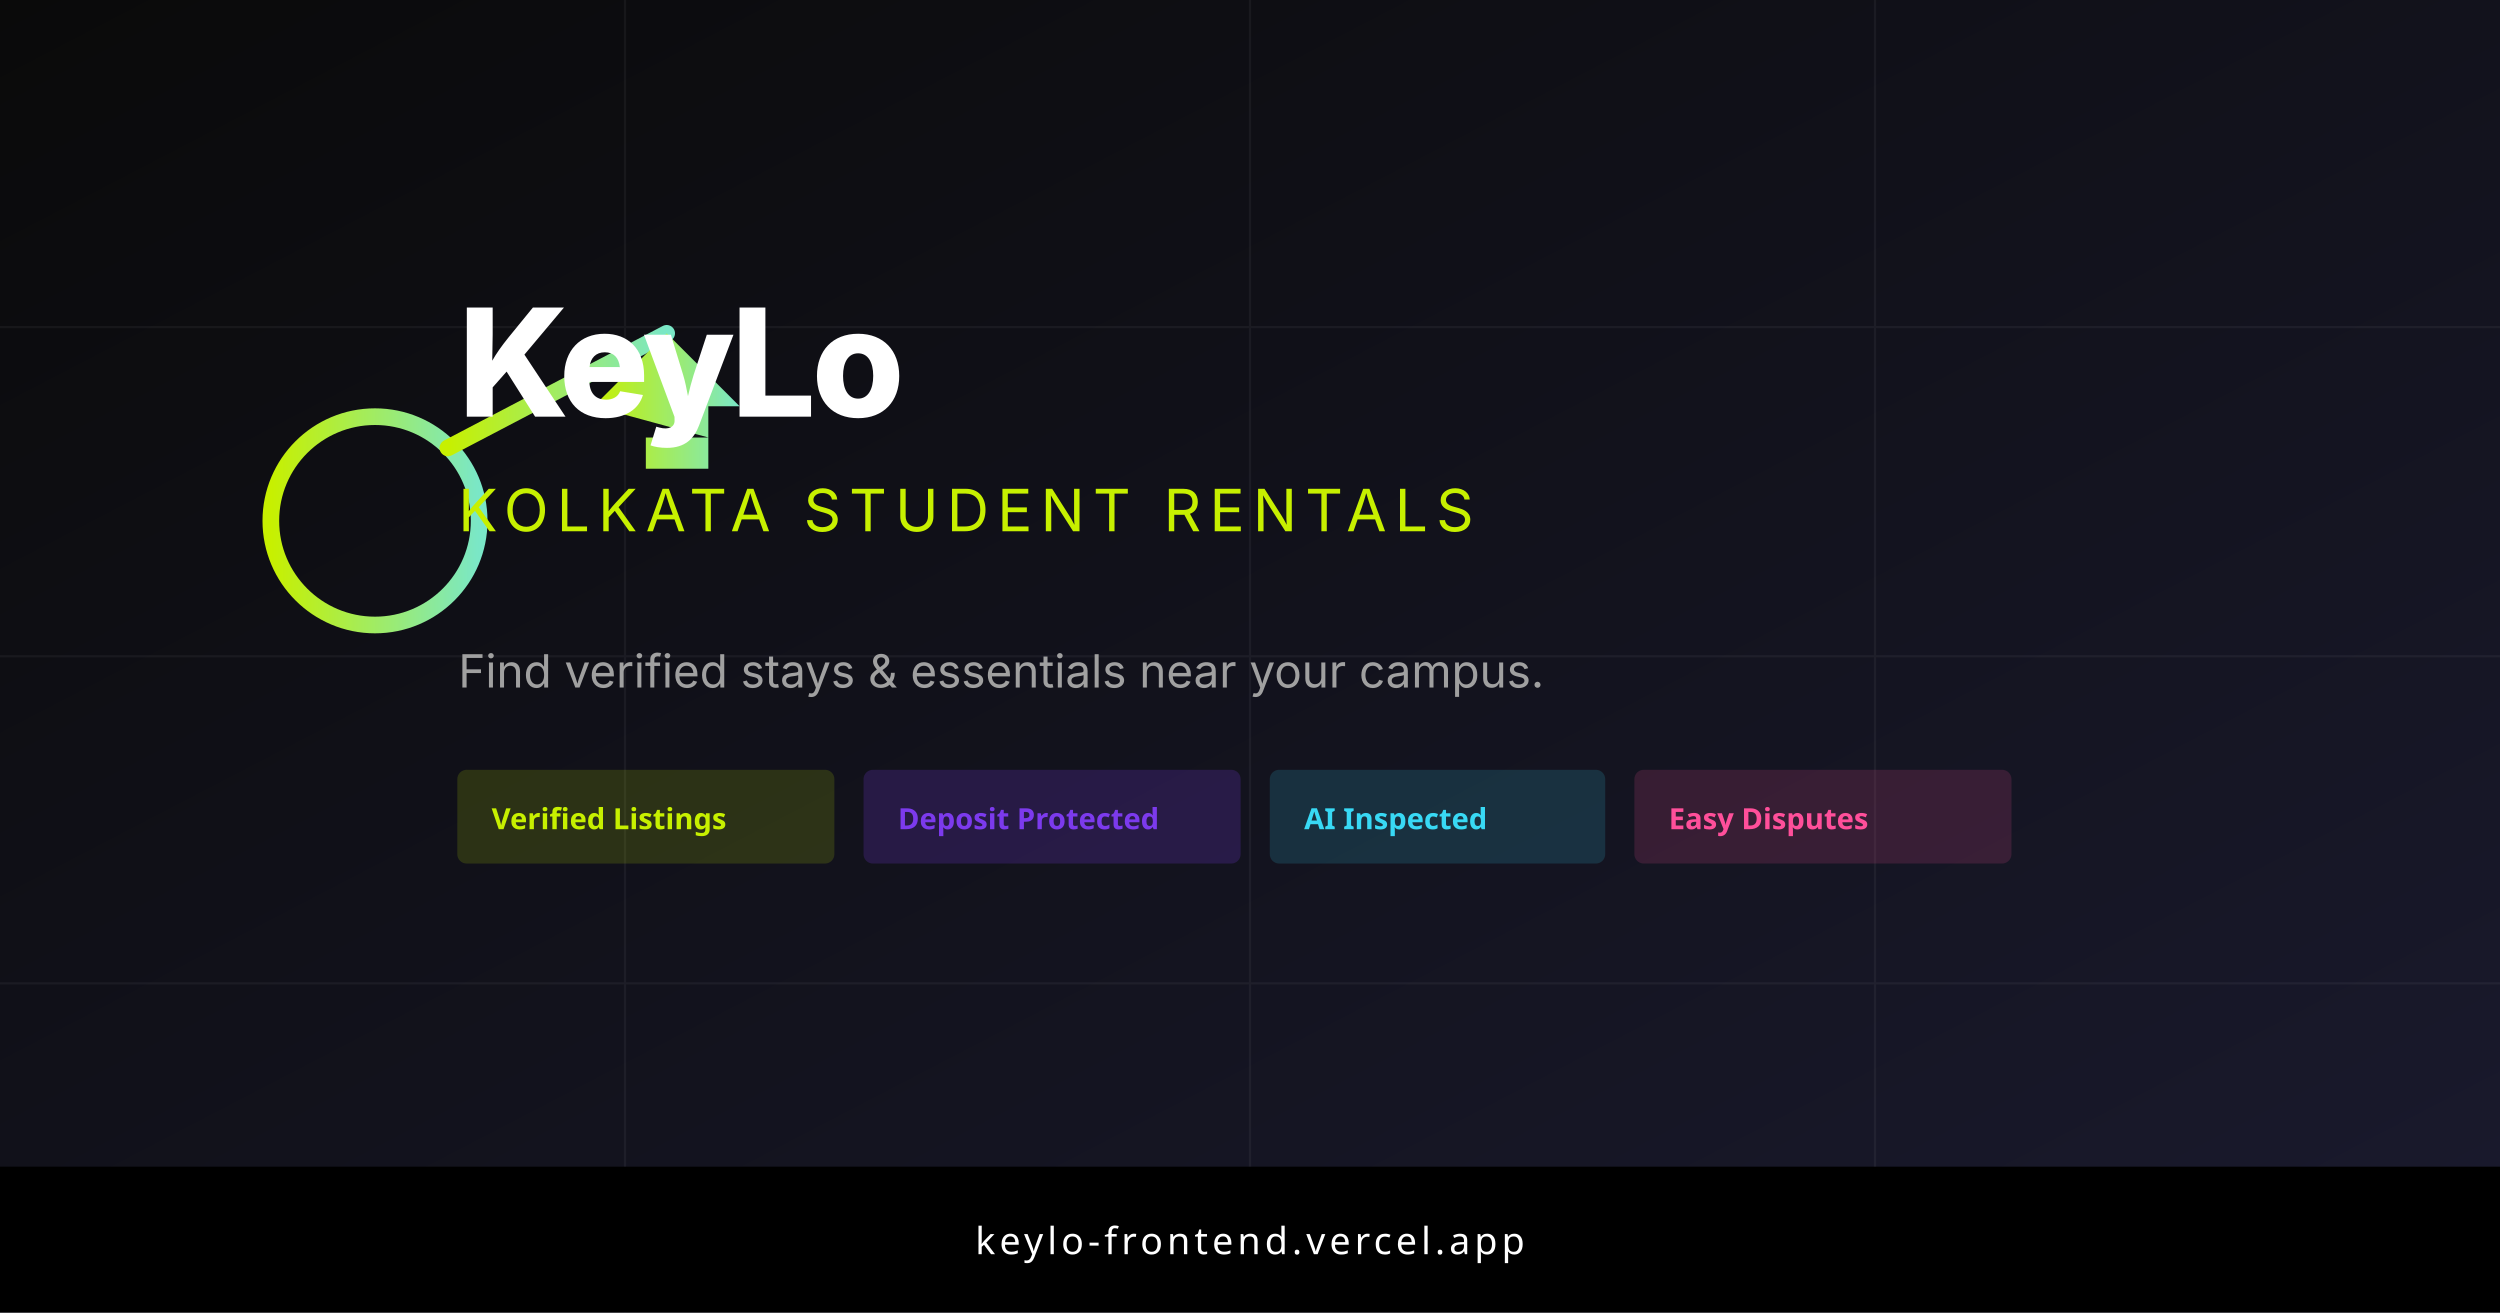
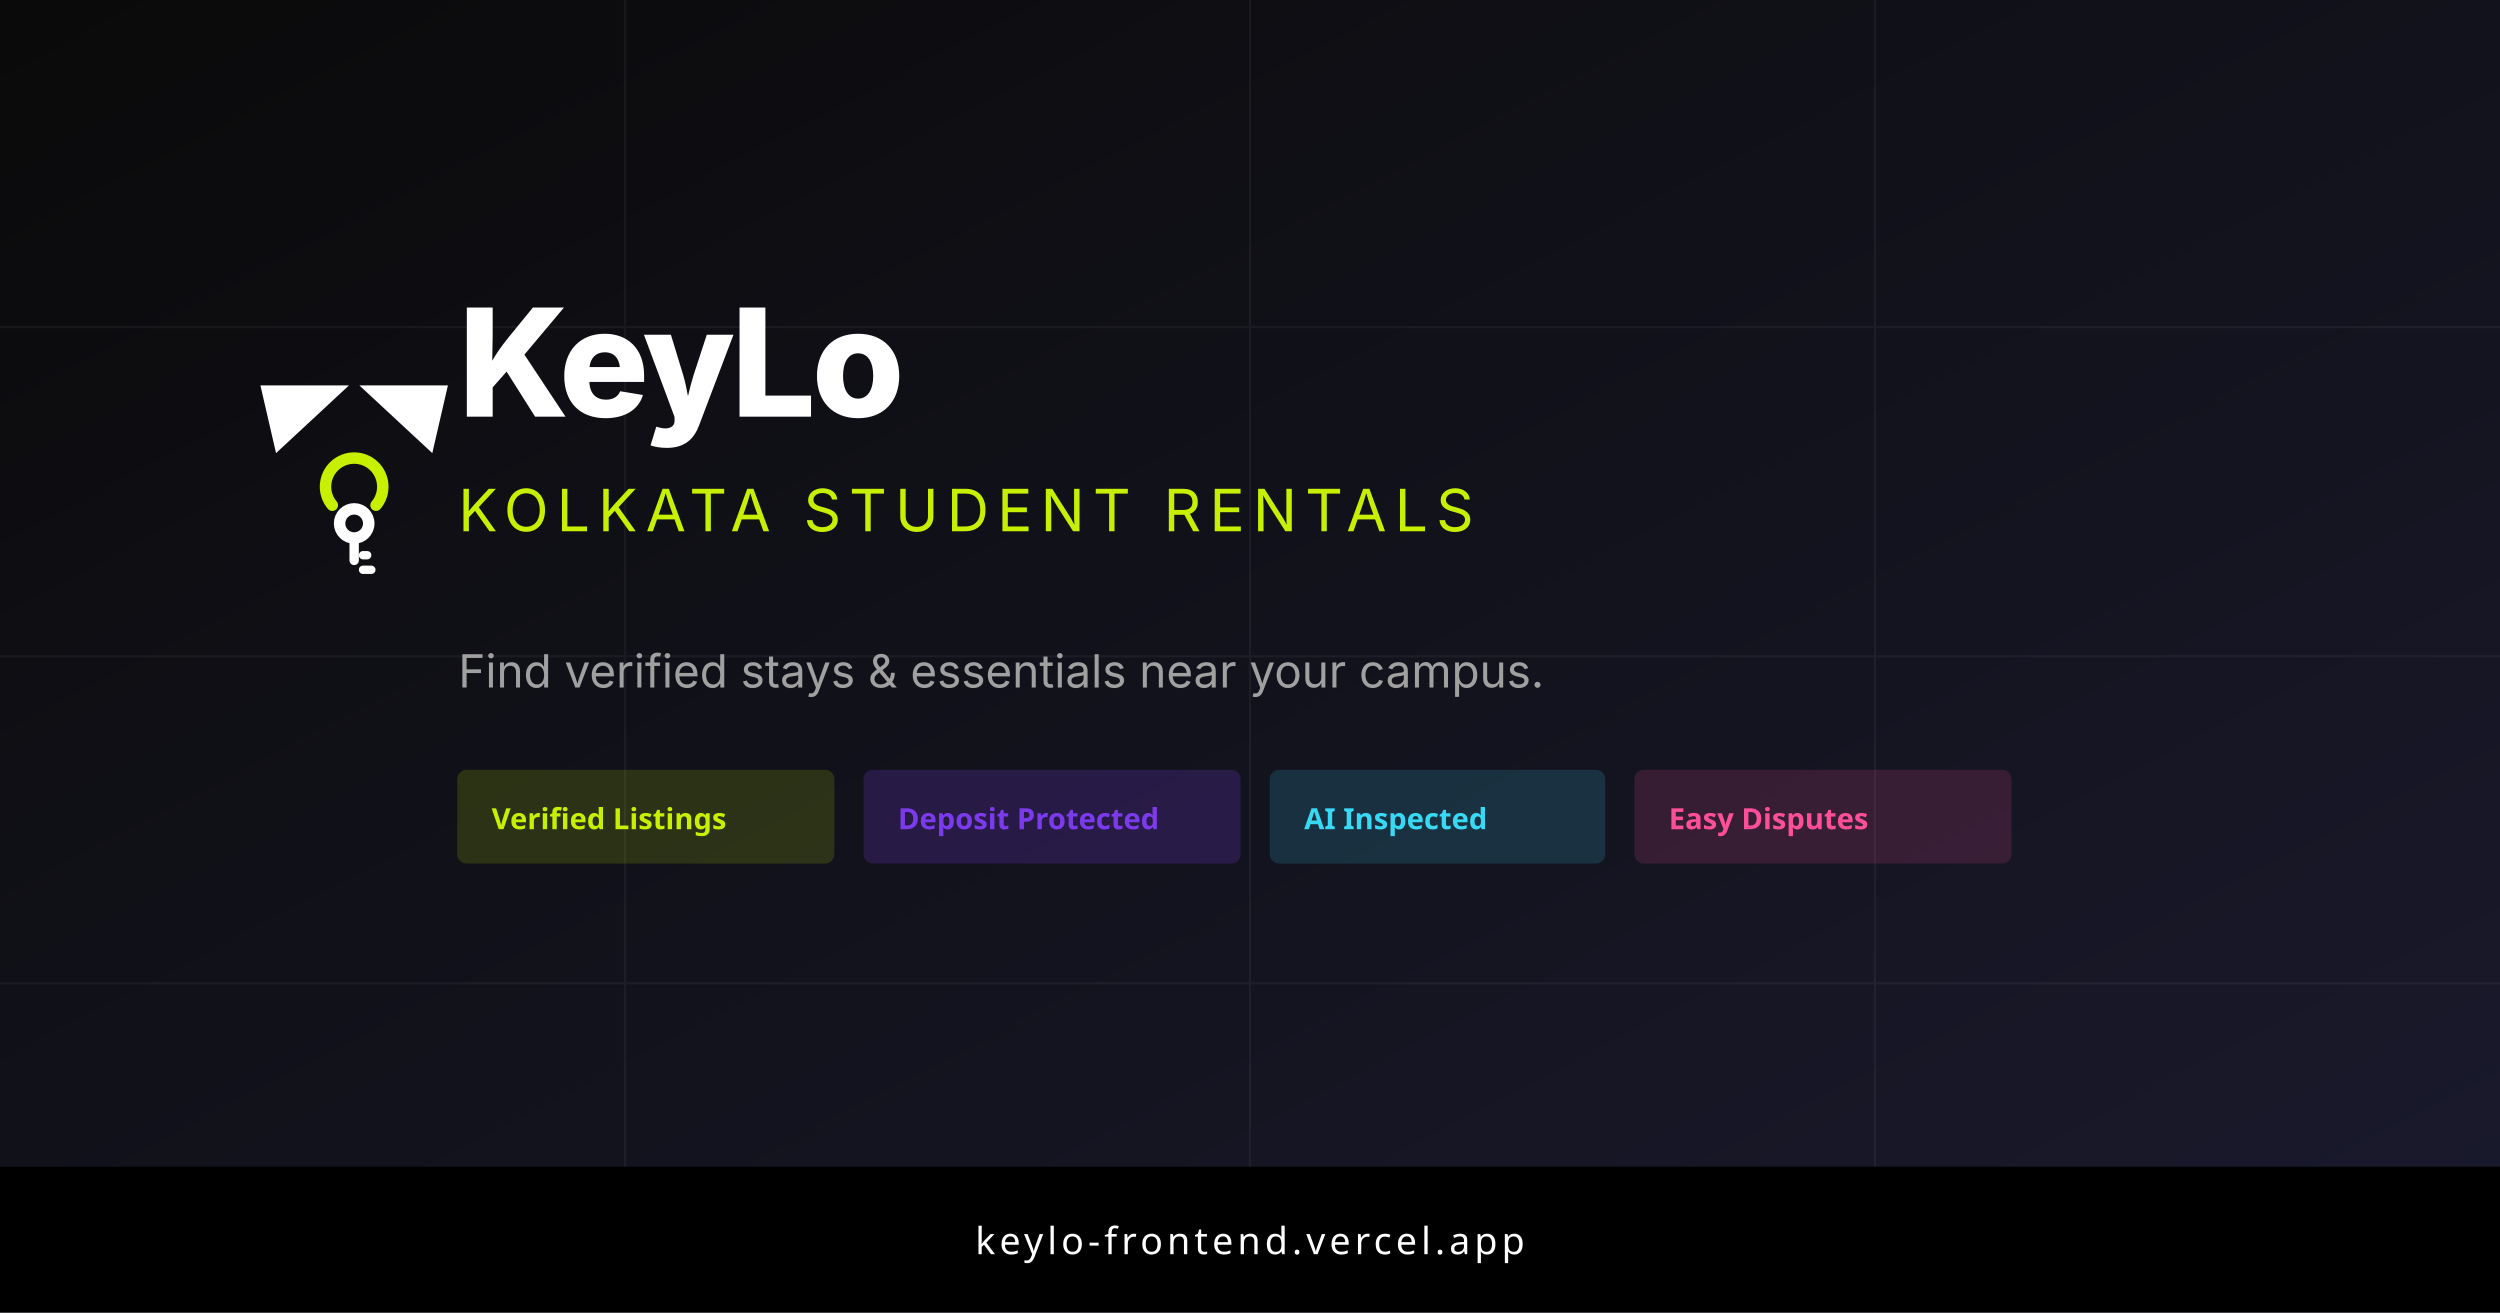
<svg xmlns="http://www.w3.org/2000/svg" viewBox="0 0 1200 630" width="1200" height="630">
  <defs>
    <linearGradient id="bg" x1="0%" y1="0%" x2="100%" y2="100%">
      <stop offset="0%" stop-color="#0a0a0a" />
      <stop offset="100%" stop-color="#1a1a2e" />
    </linearGradient>
    <linearGradient id="accent" x1="0%" y1="0%" x2="100%" y2="0%">
      <stop offset="0%" stop-color="#C7F000" />
      <stop offset="100%" stop-color="#7AE7C7" />
    </linearGradient>
  </defs>
  <rect width="1200" height="630" fill="url(#bg)" />
  <g stroke="#ffffff" stroke-width="1" opacity="0.05">
    <line x1="0" y1="157" x2="1200" y2="157" />
    <line x1="0" y1="315" x2="1200" y2="315" />
    <line x1="0" y1="472" x2="1200" y2="472" />
    <line x1="300" y1="0" x2="300" y2="630" />
    <line x1="600" y1="0" x2="600" y2="630" />
    <line x1="900" y1="0" x2="900" y2="630" />
  </g>
  <g transform="translate(120, 160)">
-     <circle cx="60" cy="90" r="50" fill="none" stroke="url(#accent)" stroke-width="8" />
-     <line x1="95" y1="55" x2="200" y2="0" stroke="url(#accent)" stroke-width="8" stroke-linecap="round" />
-     <path d="M165 35 L200 0 L235 35 L220 35 L220 65 L190 65 L190 50 L220 50" fill="url(#accent)" stroke="none" />
+     <svg x="0" y="20" width="100" height="100" viewBox="0 0 40 40" fill="none">
+       <path d="M2 2 H19 L5 15 Z" fill="#ffffff" />
+       <path d="M38 2 H21 L35 15 Z" fill="#ffffff" />
+       <path d="M15.8 25 A5.5 5.5 0 1 1 24.2 25" stroke="#C7F000" stroke-width="2.2" stroke-linecap="round" />
+       <circle cx="20" cy="28.5" r="2.8" stroke="#ffffff" stroke-width="2.2" />
+       <rect x="19.1" y="31.5" width="1.8" height="5" rx="0.9" fill="#ffffff" />
+       <rect x="20.9" y="33.8" width="2.4" height="1.6" rx="0.8" fill="#ffffff" />
+       <rect x="20.9" y="36.6" width="3.2" height="1.6" rx="0.8" fill="#ffffff" />
+     </svg>
  </g>
  <text x="220" y="200" font-family="system-ui, -apple-system, sans-serif" font-size="72" font-weight="800" fill="#ffffff" letter-spacing="-2">KeyLo</text>
  <text x="220" y="255" font-family="system-ui, -apple-system, sans-serif" font-size="28" fill="#C7F000" letter-spacing="4">KOLKATA STUDENT RENTALS</text>
  <text x="220" y="330" font-family="system-ui, -apple-system, sans-serif" font-size="22" fill="#a0a0a0">Find verified stays &amp; essentials near your campus.</text>
  <g transform="translate(220, 370)">
    <rect width="180" height="44" rx="4" fill="#C7F000" opacity="0.15" stroke="#C7F000" stroke-width="1" />
    <text x="16" y="28" font-family="system-ui, sans-serif" font-size="14" font-weight="600" fill="#C7F000">Verified Listings</text>
  </g>
  <g transform="translate(415, 370)">
    <rect width="180" height="44" rx="4" fill="#7C3AED" opacity="0.2" stroke="#7C3AED" stroke-width="1" />
    <text x="16" y="28" font-family="system-ui, sans-serif" font-size="14" font-weight="600" fill="#7C3AED">Deposit Protected</text>
  </g>
  <g transform="translate(610, 370)">
    <rect width="160" height="44" rx="4" fill="#38D9F5" opacity="0.15" stroke="#38D9F5" stroke-width="1" />
    <text x="16" y="28" font-family="system-ui, sans-serif" font-size="14" font-weight="600" fill="#38D9F5">AI Inspected</text>
  </g>
  <g transform="translate(785, 370)">
    <rect width="180" height="44" rx="4" fill="#FF4F9A" opacity="0.15" stroke="#FF4F9A" stroke-width="1" />
    <text x="16" y="28" font-family="system-ui, sans-serif" font-size="14" font-weight="600" fill="#FF4F9A">Easy Disputes</text>
  </g>
  <rect x="0" y="560" width="1200" height="70" fill="#000000" />
  <text x="600" y="602" font-family="system-ui, sans-serif" font-size="18" fill="#ffffff" text-anchor="middle" letter-spacing="2">keylo-frontend.vercel.app</text>
</svg>
